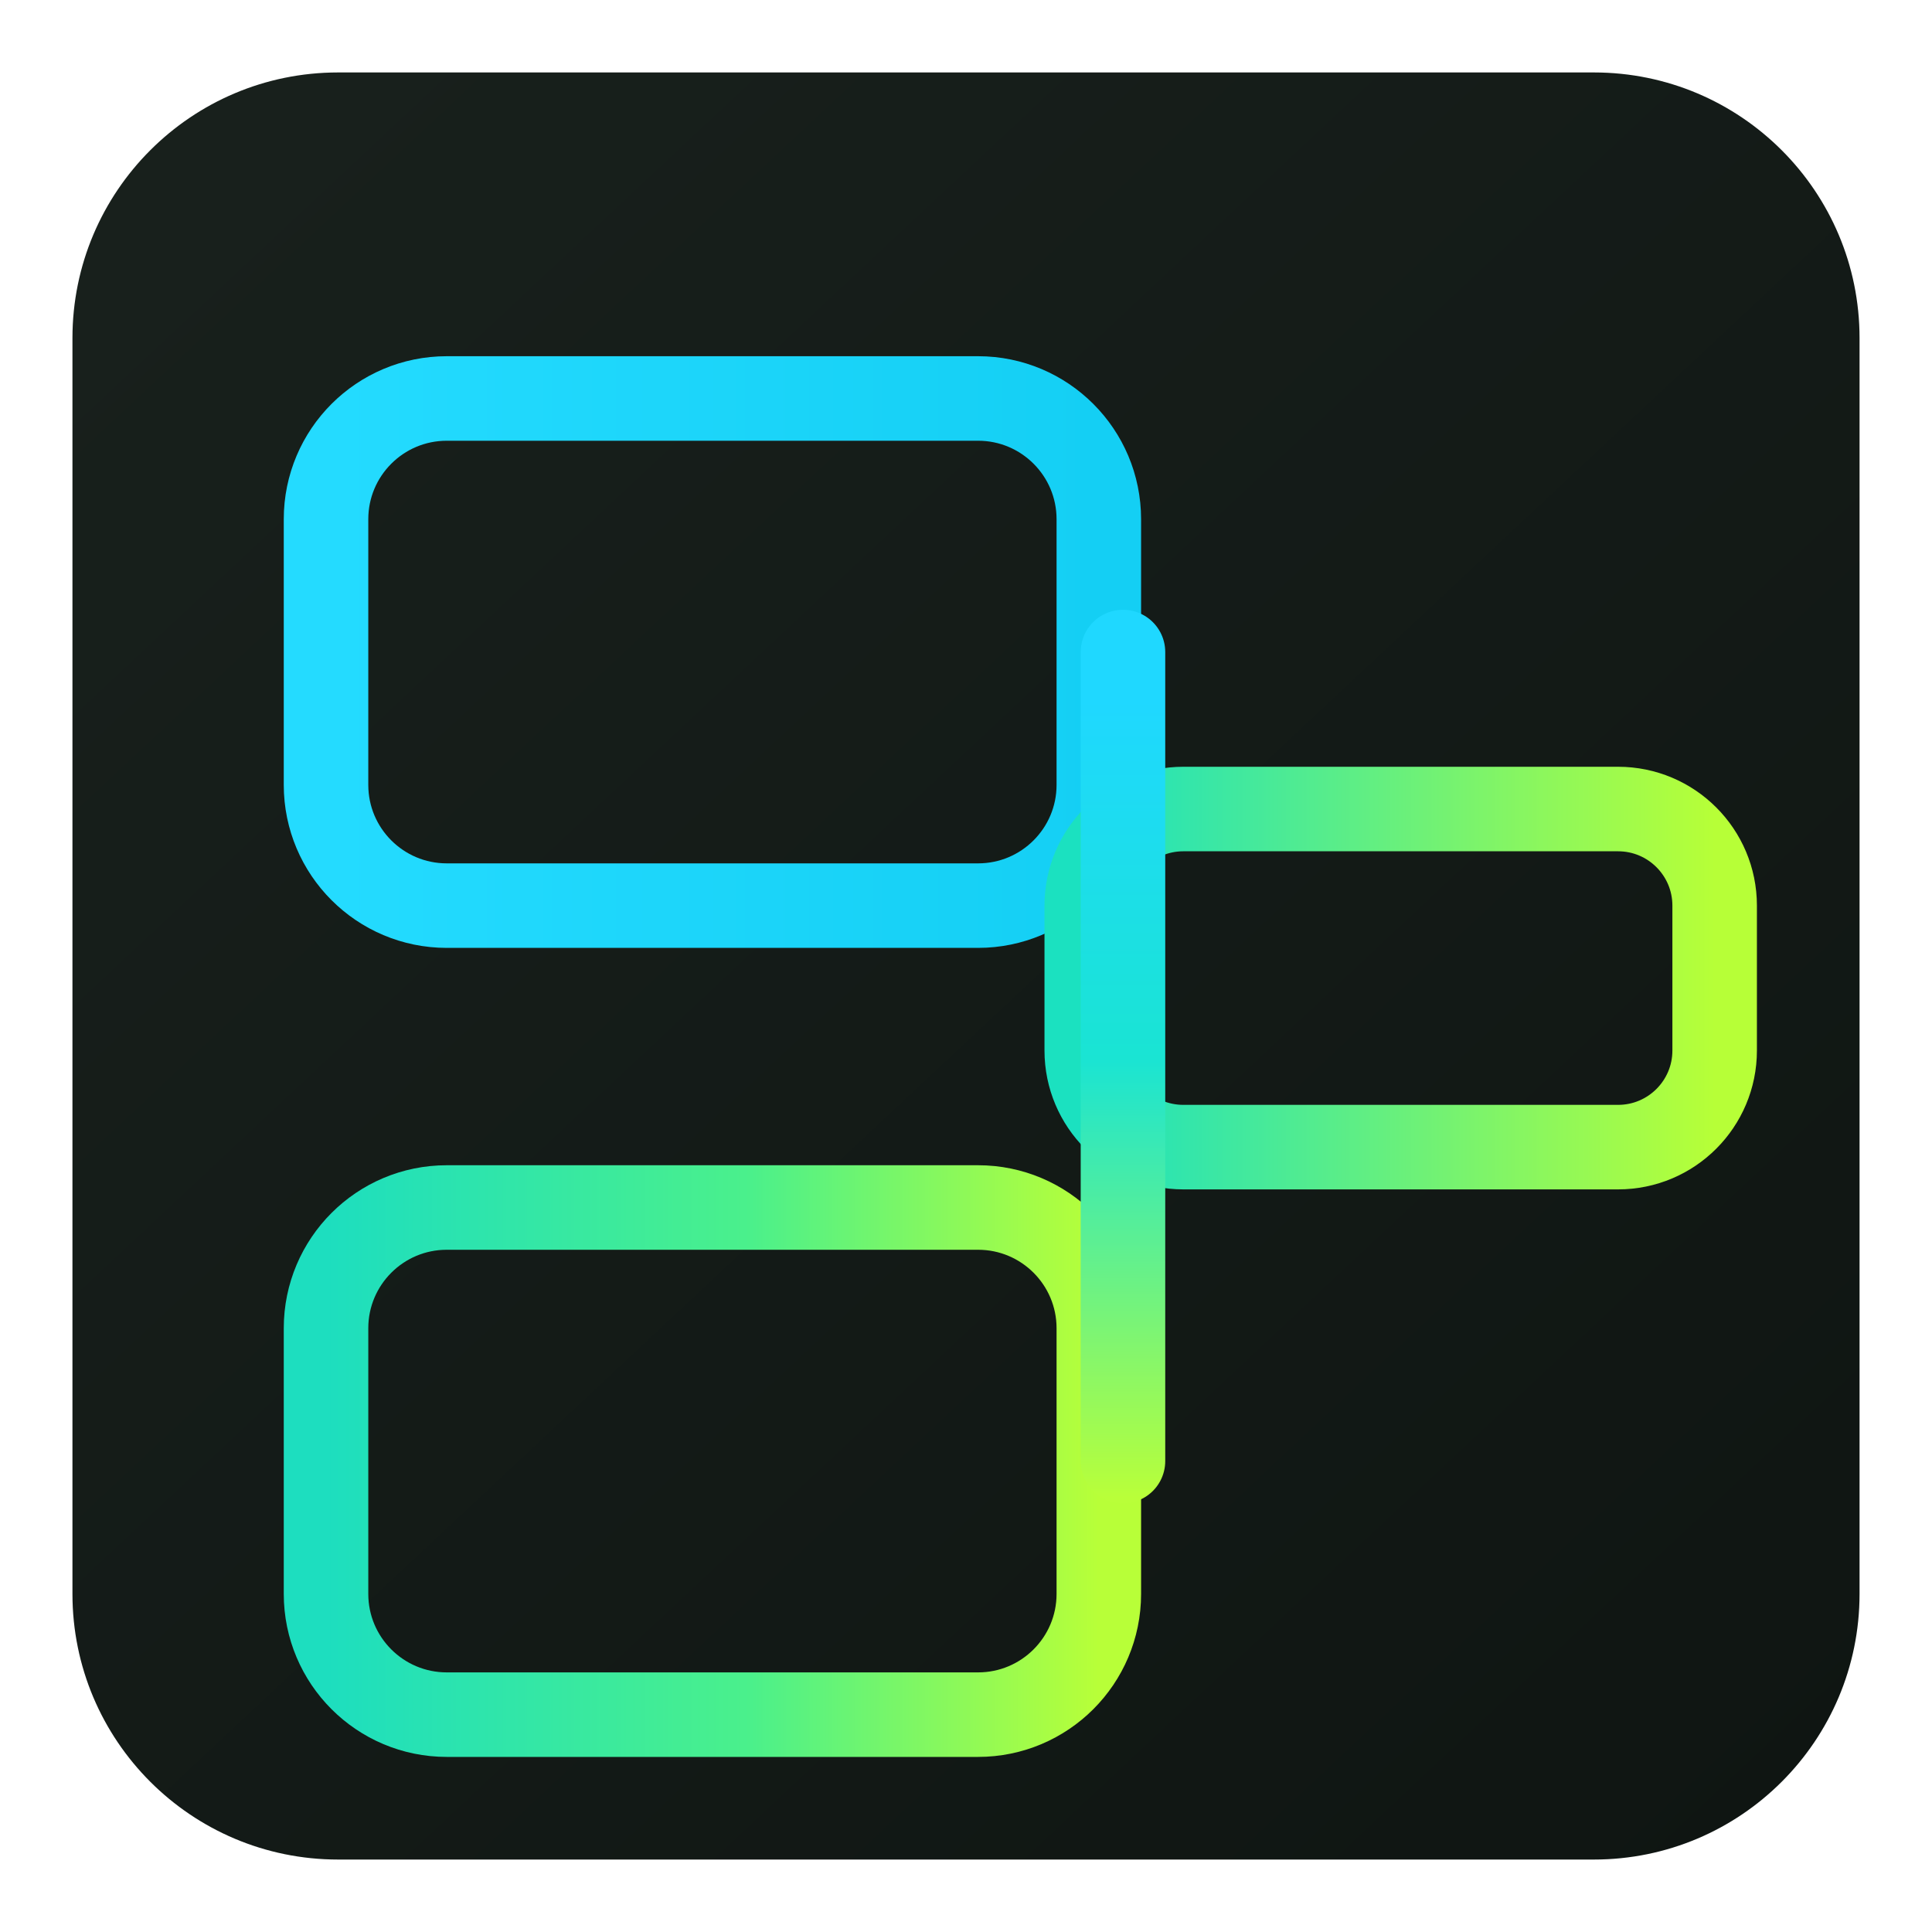
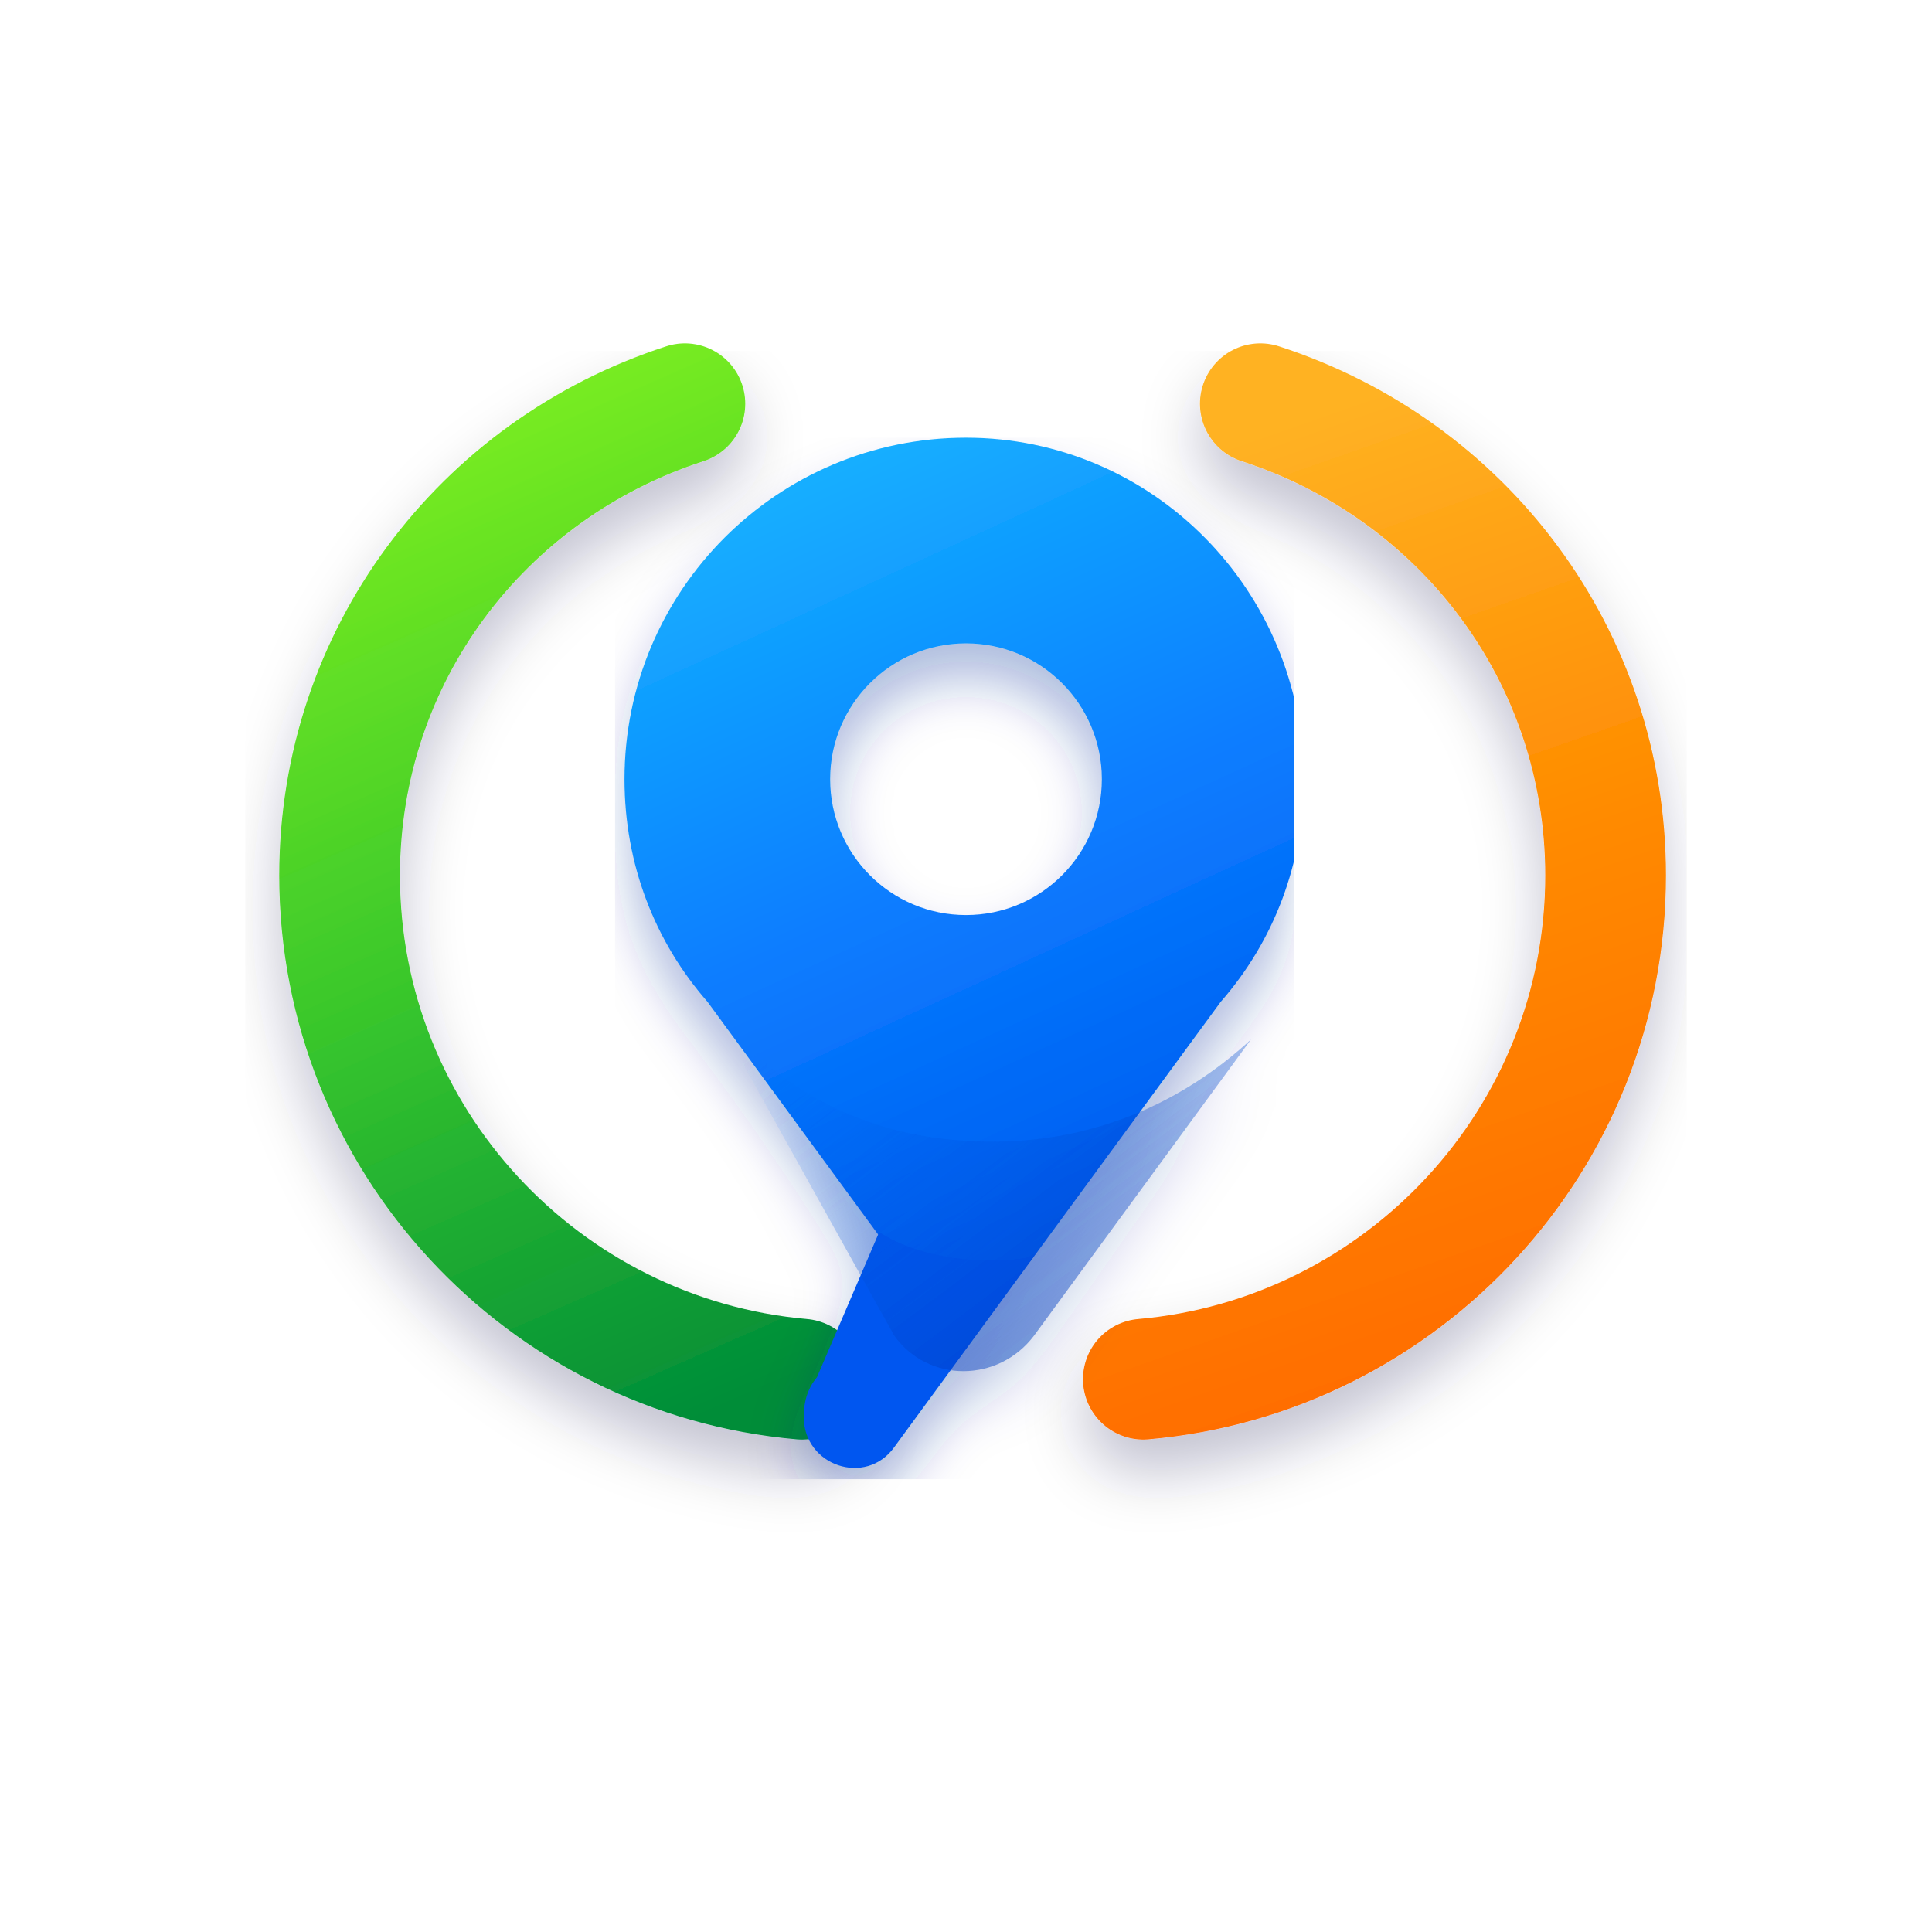
- <svg xmlns="http://www.w3.org/2000/svg" viewBox="0 0 320 320" fill="none" role="img" aria-labelledby="title desc" shape-rendering="geometricPrecision">
+ <svg xmlns="http://www.w3.org/2000/svg" viewBox="0 0 1024 1024" fill="none" role="img" aria-labelledby="title desc" shape-rendering="geometricPrecision">
  <defs>
-     <linearGradient id="bg" x1="34" y1="26" x2="298" y2="308" gradientUnits="userSpaceOnUse">
-       <stop offset="0" stop-color="#18201C" />
-       <stop offset="1" stop-color="#0F1512" />
+     <linearGradient id="waselBlue" x1="382" y1="228" x2="626" y2="759" gradientUnits="userSpaceOnUse">
+       <stop offset="0" stop-color="#18B8FF" />
+       <stop offset="0.45" stop-color="#087DFF" />
+       <stop offset="1" stop-color="#0048E8" />
    </linearGradient>
-     <linearGradient id="topStroke" x1="54" y1="108" x2="182" y2="108" gradientUnits="userSpaceOnUse">
-       <stop offset="0" stop-color="#24DBFF" />
-       <stop offset="1" stop-color="#14CFF4" />
+     <linearGradient id="waselBlueShade" x1="478" y1="498" x2="618" y2="684" gradientUnits="userSpaceOnUse">
+       <stop offset="0" stop-color="#0067F7" stop-opacity="0" />
+       <stop offset="1" stop-color="#0036B9" stop-opacity="0.52" />
    </linearGradient>
-     <linearGradient id="rightStroke" x1="180" y1="176" x2="284" y2="176" gradientUnits="userSpaceOnUse">
-       <stop offset="0" stop-color="#1BE1C0" />
-       <stop offset="1" stop-color="#B7FF37" />
+     <linearGradient id="waselGreen" x1="206" y1="230" x2="425" y2="728" gradientUnits="userSpaceOnUse">
+       <stop offset="0" stop-color="#7BEE20" />
+       <stop offset="0.5" stop-color="#39C72C" />
+       <stop offset="1" stop-color="#008D38" />
    </linearGradient>
-     <linearGradient id="bottomStroke" x1="54" y1="242" x2="182" y2="242" gradientUnits="userSpaceOnUse">
-       <stop offset="0" stop-color="#1DDEBF" />
-       <stop offset="0.55" stop-color="#4BF08B" />
-       <stop offset="1" stop-color="#B8FF38" />
+     <linearGradient id="waselOrange" x1="666" y1="230" x2="842" y2="734" gradientUnits="userSpaceOnUse">
+       <stop offset="0" stop-color="#FFB223" />
+       <stop offset="0.48" stop-color="#FF8A00" />
+       <stop offset="1" stop-color="#FF6900" />
    </linearGradient>
-     <linearGradient id="linkStroke" x1="186" y1="116" x2="186" y2="248" gradientUnits="userSpaceOnUse">
-       <stop offset="0" stop-color="#1FD8FF" />
-       <stop offset="0.45" stop-color="#1AE4D3" />
-       <stop offset="1" stop-color="#B9FF39" />
-     </linearGradient>
+     <filter id="softShadow" x="130" y="168" width="764" height="682" filterUnits="userSpaceOnUse" color-interpolation-filters="sRGB">
+       <feDropShadow dx="0" dy="18" stdDeviation="16" flood-color="#001B40" flood-opacity="0.24" />
+     </filter>
+     <filter id="pinShadow" x="326" y="214" width="360" height="570" filterUnits="userSpaceOnUse" color-interpolation-filters="sRGB">
+       <feDropShadow dx="0" dy="18" stdDeviation="14" flood-color="#002B98" flood-opacity="0.32" />
+     </filter>
  </defs>
-   <rect x="12" y="12" width="296" height="296" rx="44" fill="url(#bg)" />
-   <rect x="54" y="66" width="128" height="84" rx="20" stroke="url(#topStroke)" stroke-width="14" />
-   <rect x="180" y="134" width="104" height="56" rx="16" stroke="url(#rightStroke)" stroke-width="14" />
-   <rect x="54" y="200" width="128" height="84" rx="20" stroke="url(#bottomStroke)" stroke-width="14" />
-   <path d="M186 108V242" stroke="url(#linkStroke)" stroke-width="14" stroke-linecap="round" />
+   <g filter="url(#softShadow)" stroke-linecap="round">
+     <path d="M363 214C255 249 180 348 180 464c0 140 108 255 245 267" stroke="url(#waselGreen)" stroke-width="64" />
+     <path d="M668 214c108 35 183 134 183 250 0 140-108 255-245 267" stroke="url(#waselOrange)" stroke-width="64" />
+   </g>
+   <g filter="url(#pinShadow)">
+     <path d="M512 232c-100 0-181 81-181 181 0 45 16 86 44 118l99 135c18 25 55 25 74 0l99-135c28-32 44-73 44-118 0-100-80-181-179-181Zm0 253a72 72 0 1 1 0-144 72 72 0 0 1 0 144Z" fill="url(#waselBlue)" />
+     <path d="M466 653c21 14 56 18 82 13l-74 101c-15 21-48 10-48-16 0-8 2-15 7-21l33-77Z" fill="#0057F0" />
+     <path d="M376 532c39 51 92 75 158 73 48-2 92-20 129-54l-115 157c-19 25-56 25-74 0L376 532Z" fill="url(#waselBlueShade)" />
+   </g>
</svg>
